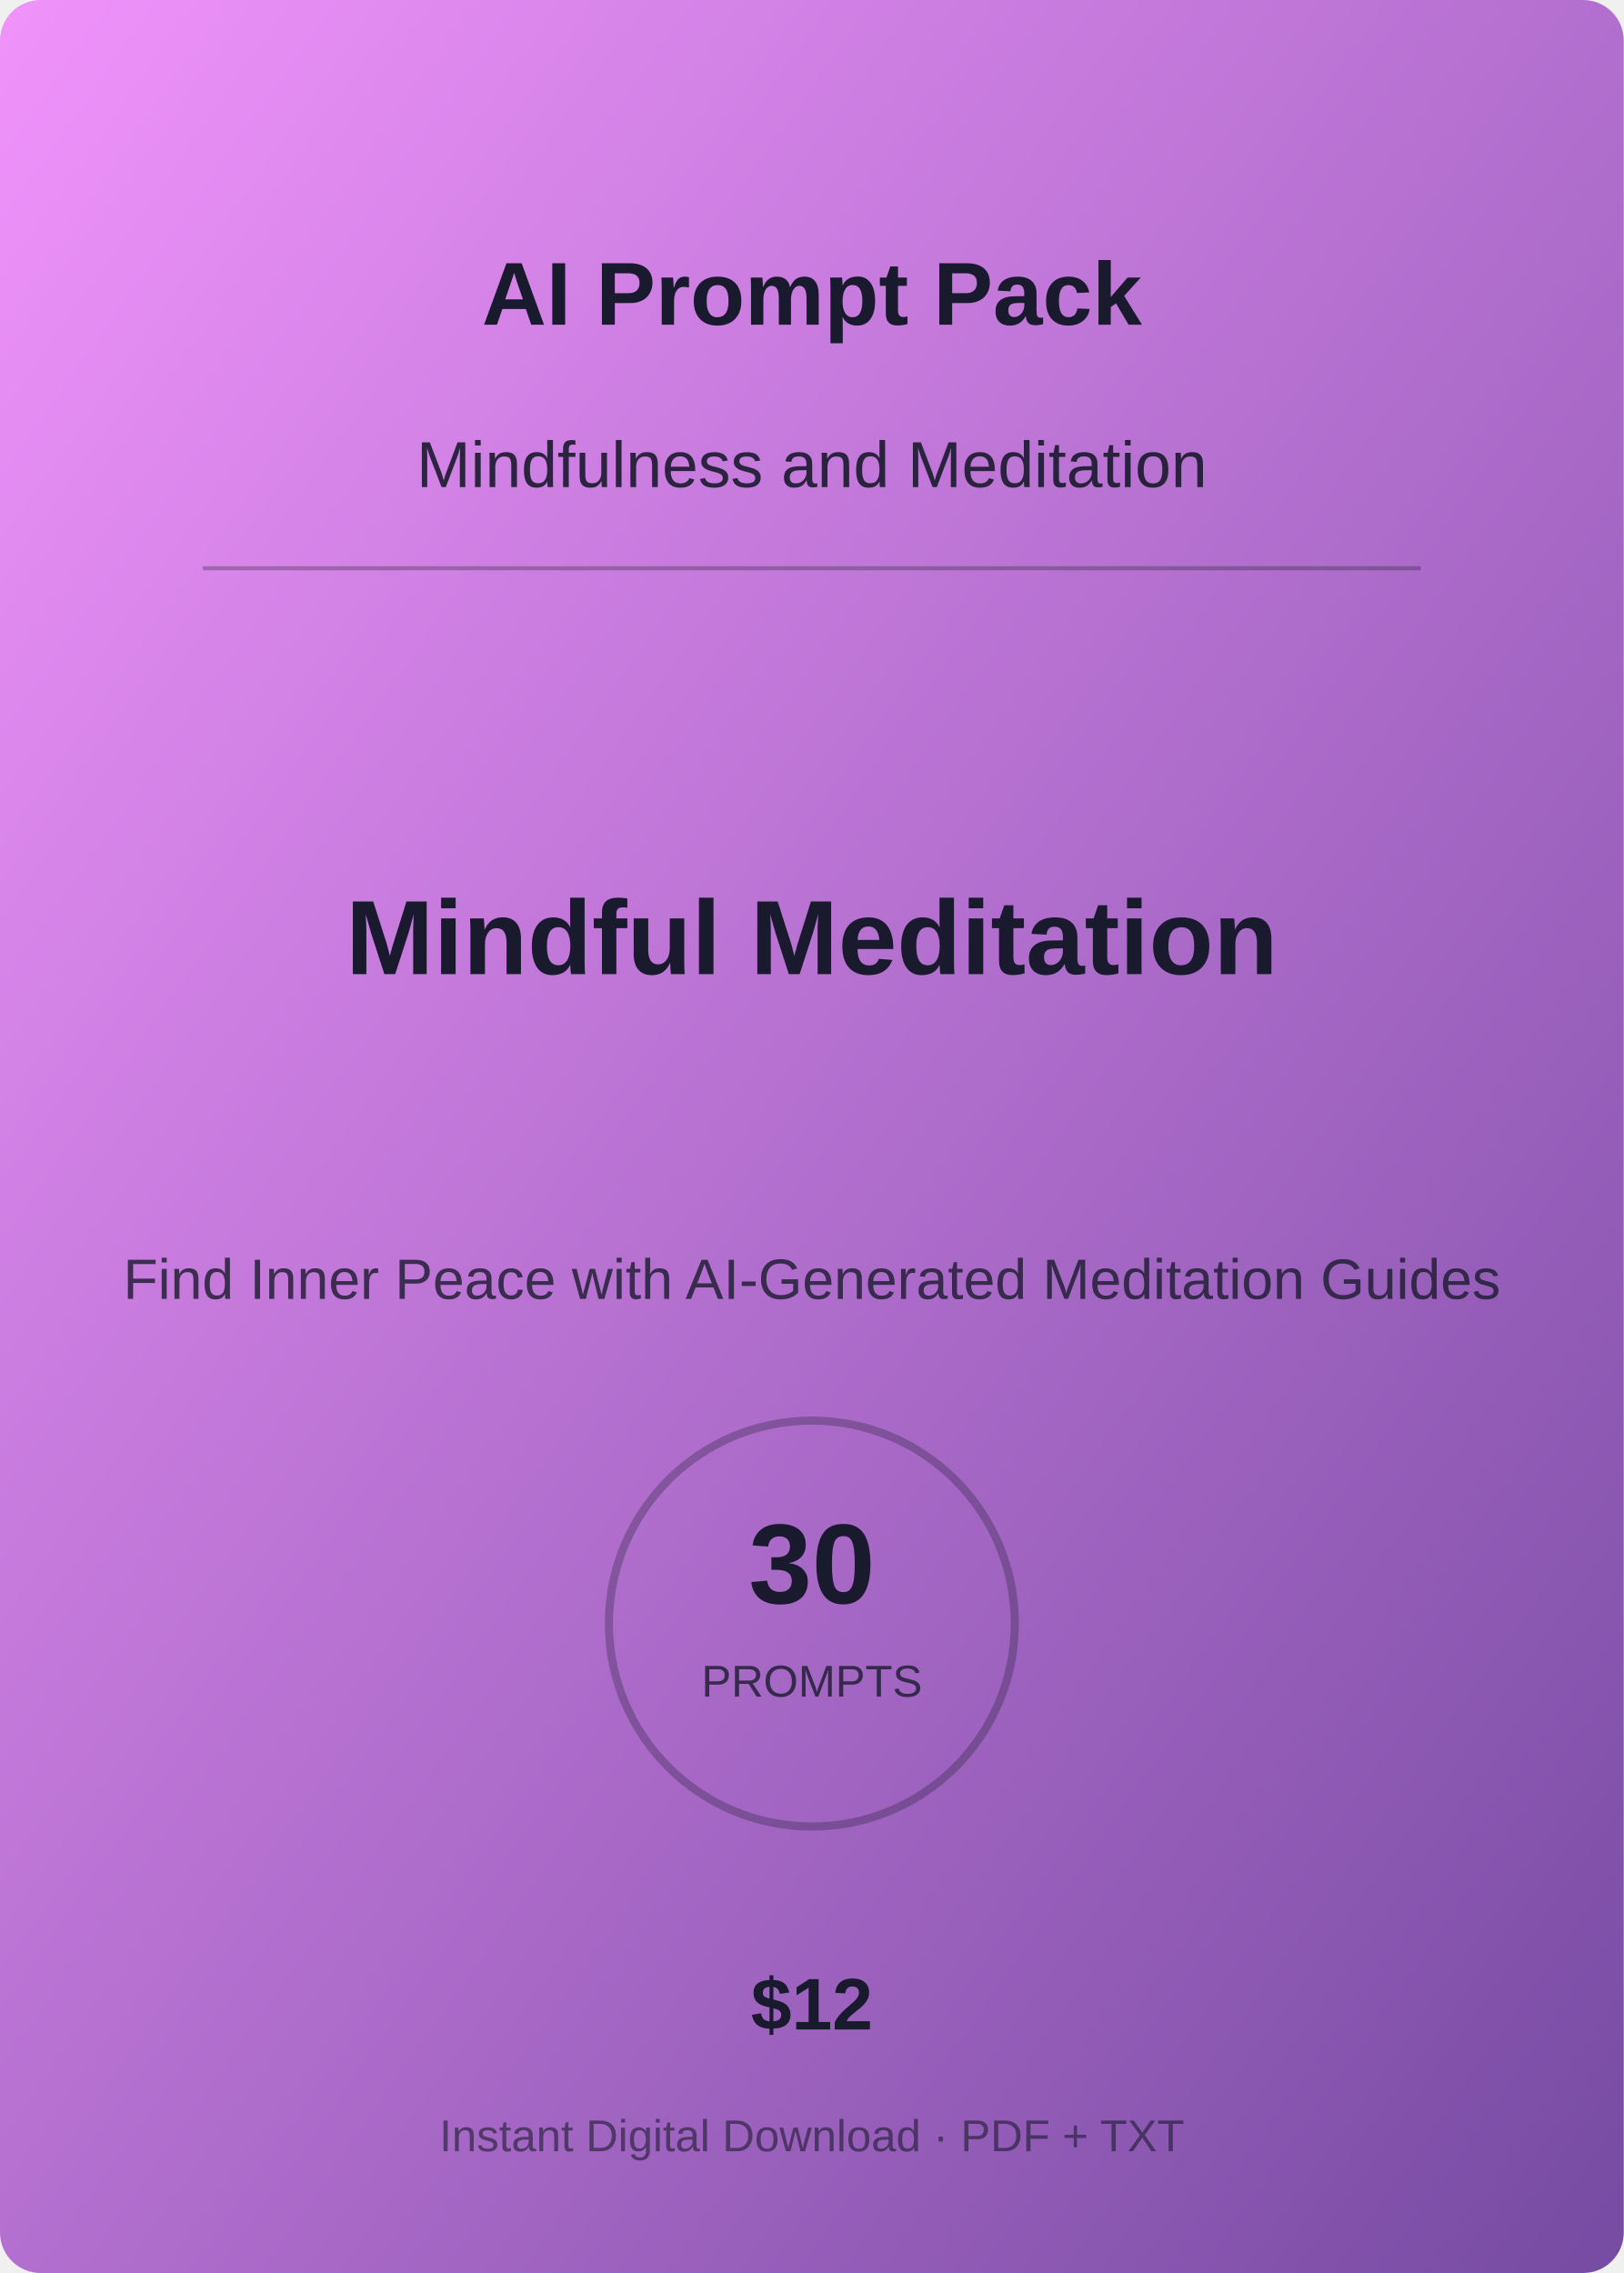
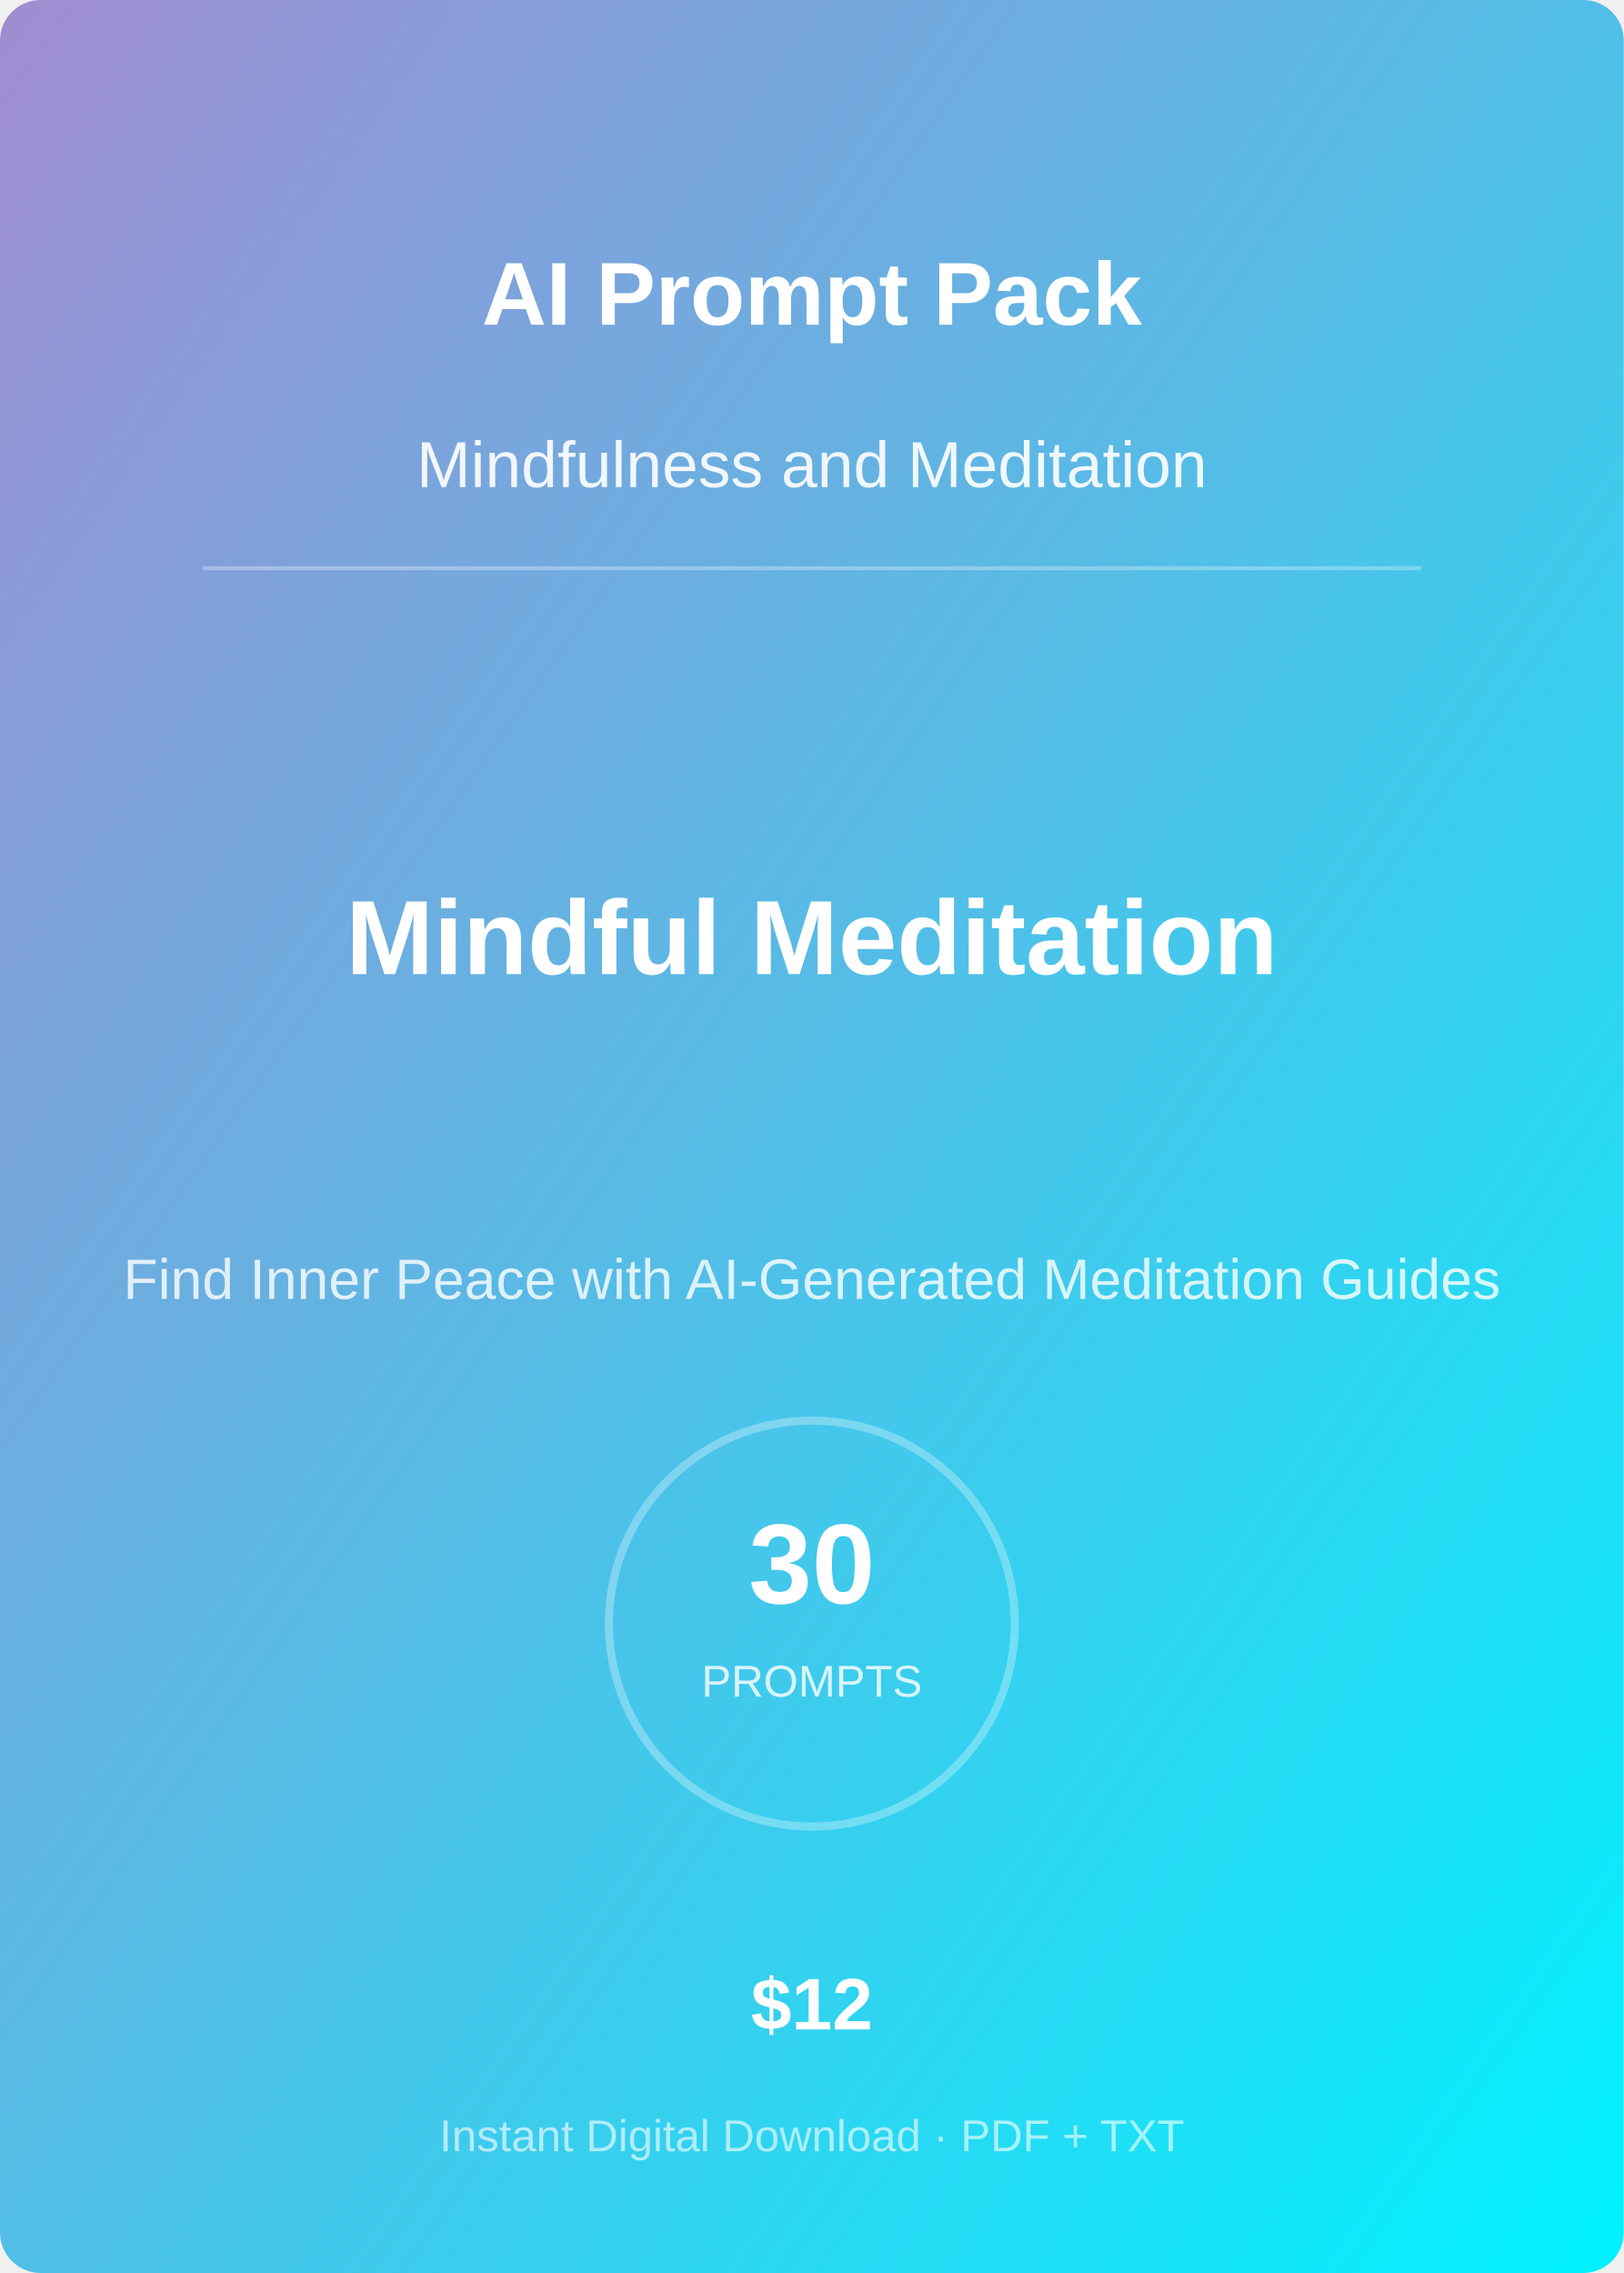
<svg xmlns="http://www.w3.org/2000/svg" viewBox="0 0 400 560">
  <defs>
    <linearGradient id="bg" x1="0%" y1="0%" x2="100%" y2="100%">
-       <stop offset="0%" style="stop-color:#f093fb" />
-       <stop offset="100%" style="stop-color:#764ba2" />
+       <stop offset="0%" style="stop-color:#a18cd1" />
+       <stop offset="100%" style="stop-color:#00f2fe" />
    </linearGradient>
  </defs>
  <rect width="400" height="560" fill="url(#bg)" rx="10" />
-   <text x="200" y="80" text-anchor="middle" font-family="Arial,sans-serif" font-size="22" font-weight="bold" fill="#1a1a2e">AI Prompt Pack</text>
-   <text x="200" y="120" text-anchor="middle" font-family="Arial,sans-serif" font-size="16" fill="#1a1a2e" opacity="0.9">Mindfulness and Meditation</text>
-   <line x1="50" y1="140" x2="350" y2="140" stroke="#1a1a2e" stroke-width="1" opacity="0.3" />
-   <text x="200" y="240" text-anchor="middle" font-family="Arial,sans-serif" font-size="26" font-weight="bold" fill="#1a1a2e">Mindful Meditation</text>
-   <text x="200" y="320" text-anchor="middle" font-family="Arial,sans-serif" font-size="14" fill="#1a1a2e" opacity="0.8">Find Inner Peace with AI-Generated Meditation Guides</text>
-   <circle cx="200" cy="400" r="50" fill="none" stroke="#1a1a2e" stroke-width="2" opacity="0.3" />
-   <text x="200" y="395" text-anchor="middle" font-family="Arial,sans-serif" font-size="28" font-weight="bold" fill="#1a1a2e">30</text>
-   <text x="200" y="418" text-anchor="middle" font-family="Arial,sans-serif" font-size="11" fill="#1a1a2e" opacity="0.8">PROMPTS</text>
-   <text x="200" y="500" text-anchor="middle" font-family="Arial,sans-serif" font-size="18" font-weight="bold" fill="#1a1a2e">$12</text>
-   <text x="200" y="530" text-anchor="middle" font-family="Arial,sans-serif" font-size="11" fill="#1a1a2e" opacity="0.6">Instant Digital Download · PDF + TXT</text>
+   <text x="200" y="80" text-anchor="middle" font-family="Arial,sans-serif" font-size="22" font-weight="bold" fill="#fff">AI Prompt Pack</text>
+   <text x="200" y="120" text-anchor="middle" font-family="Arial,sans-serif" font-size="16" fill="#fff" opacity="0.9">Mindfulness and Meditation</text>
+   <line x1="50" y1="140" x2="350" y2="140" stroke="#fff" stroke-width="1" opacity="0.3" />
+   <text x="200" y="240" text-anchor="middle" font-family="Arial,sans-serif" font-size="26" font-weight="bold" fill="#fff">Mindful Meditation</text>
+   <text x="200" y="320" text-anchor="middle" font-family="Arial,sans-serif" font-size="14" fill="#fff" opacity="0.8">Find Inner Peace with AI-Generated Meditation Guides</text>
+   <circle cx="200" cy="400" r="50" fill="none" stroke="#fff" stroke-width="2" opacity="0.3" />
+   <text x="200" y="395" text-anchor="middle" font-family="Arial,sans-serif" font-size="28" font-weight="bold" fill="#fff">30</text>
+   <text x="200" y="418" text-anchor="middle" font-family="Arial,sans-serif" font-size="11" fill="#fff" opacity="0.8">PROMPTS</text>
+   <text x="200" y="500" text-anchor="middle" font-family="Arial,sans-serif" font-size="18" font-weight="bold" fill="#fff">$12</text>
+   <text x="200" y="530" text-anchor="middle" font-family="Arial,sans-serif" font-size="11" fill="#fff" opacity="0.6">Instant Digital Download · PDF + TXT</text>
</svg>
